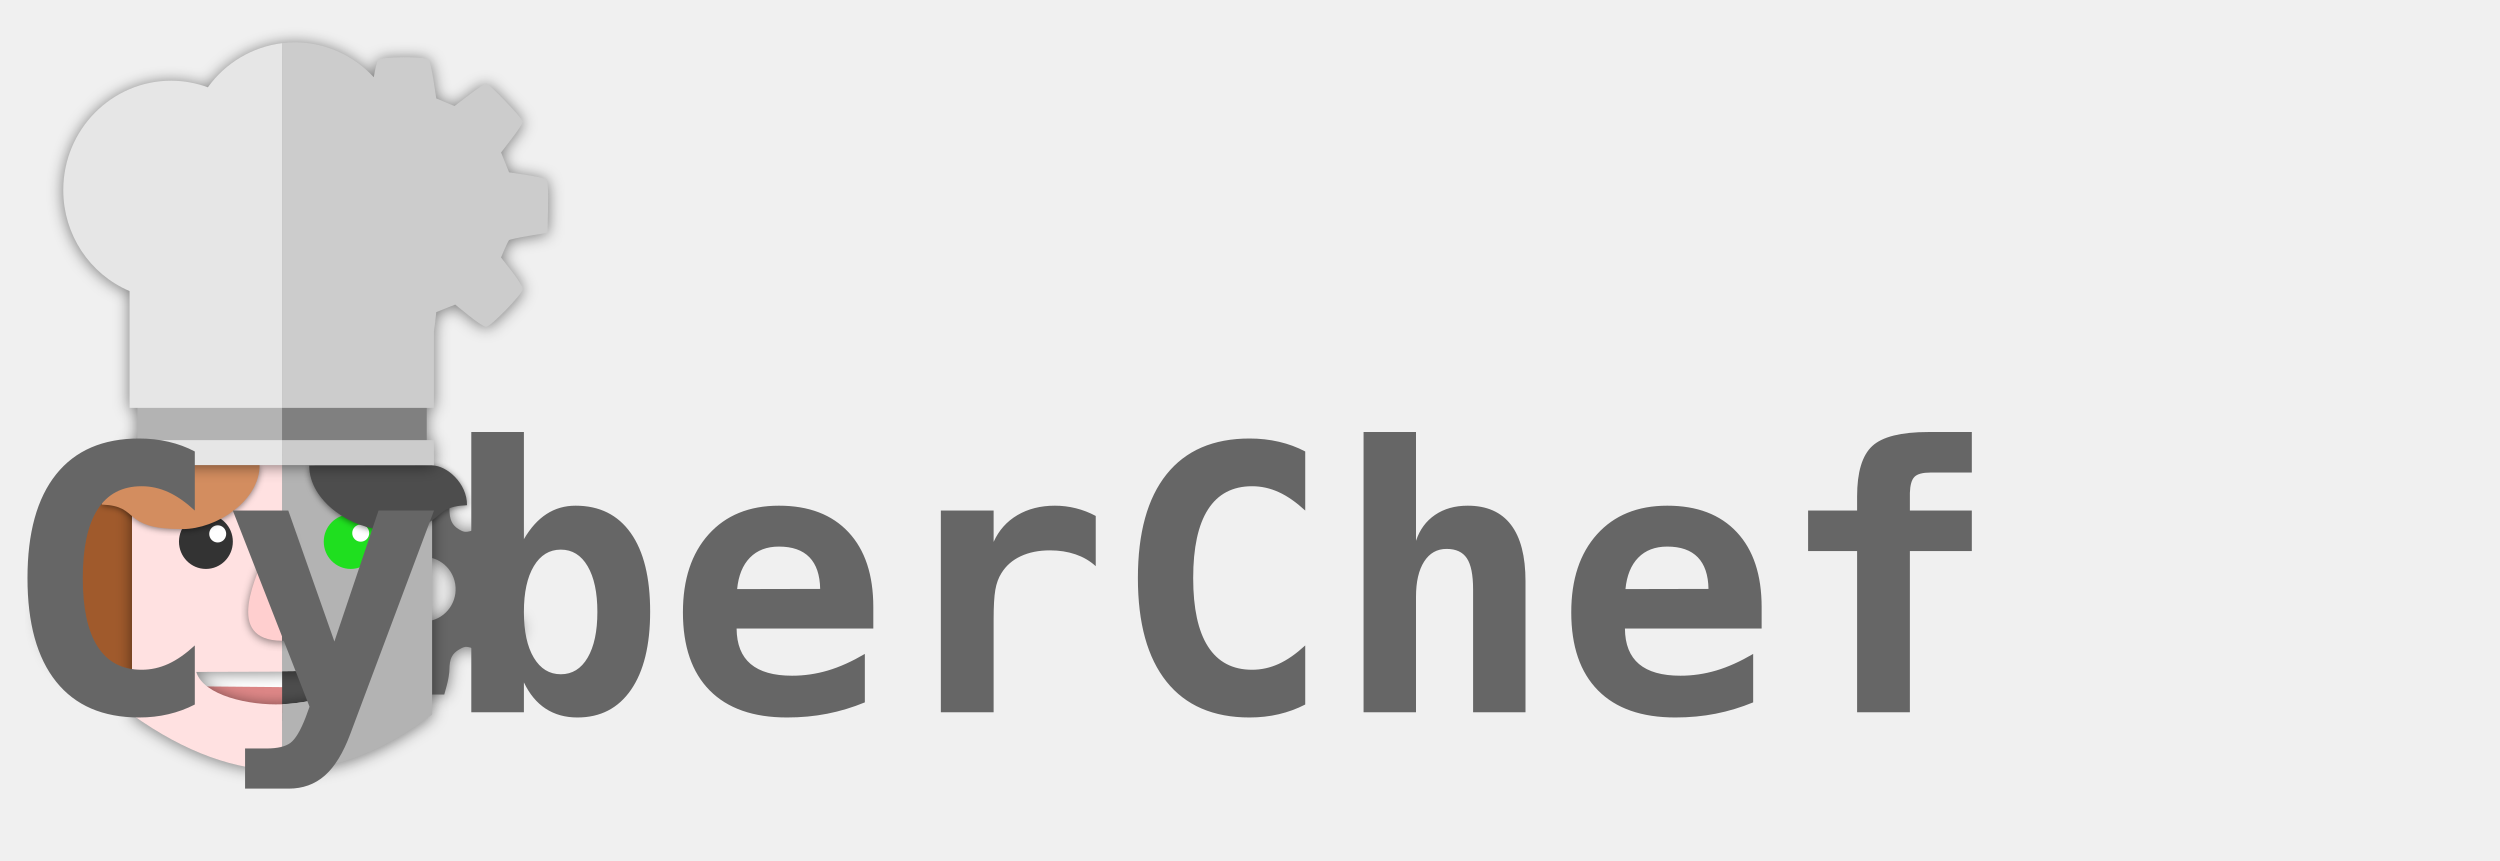
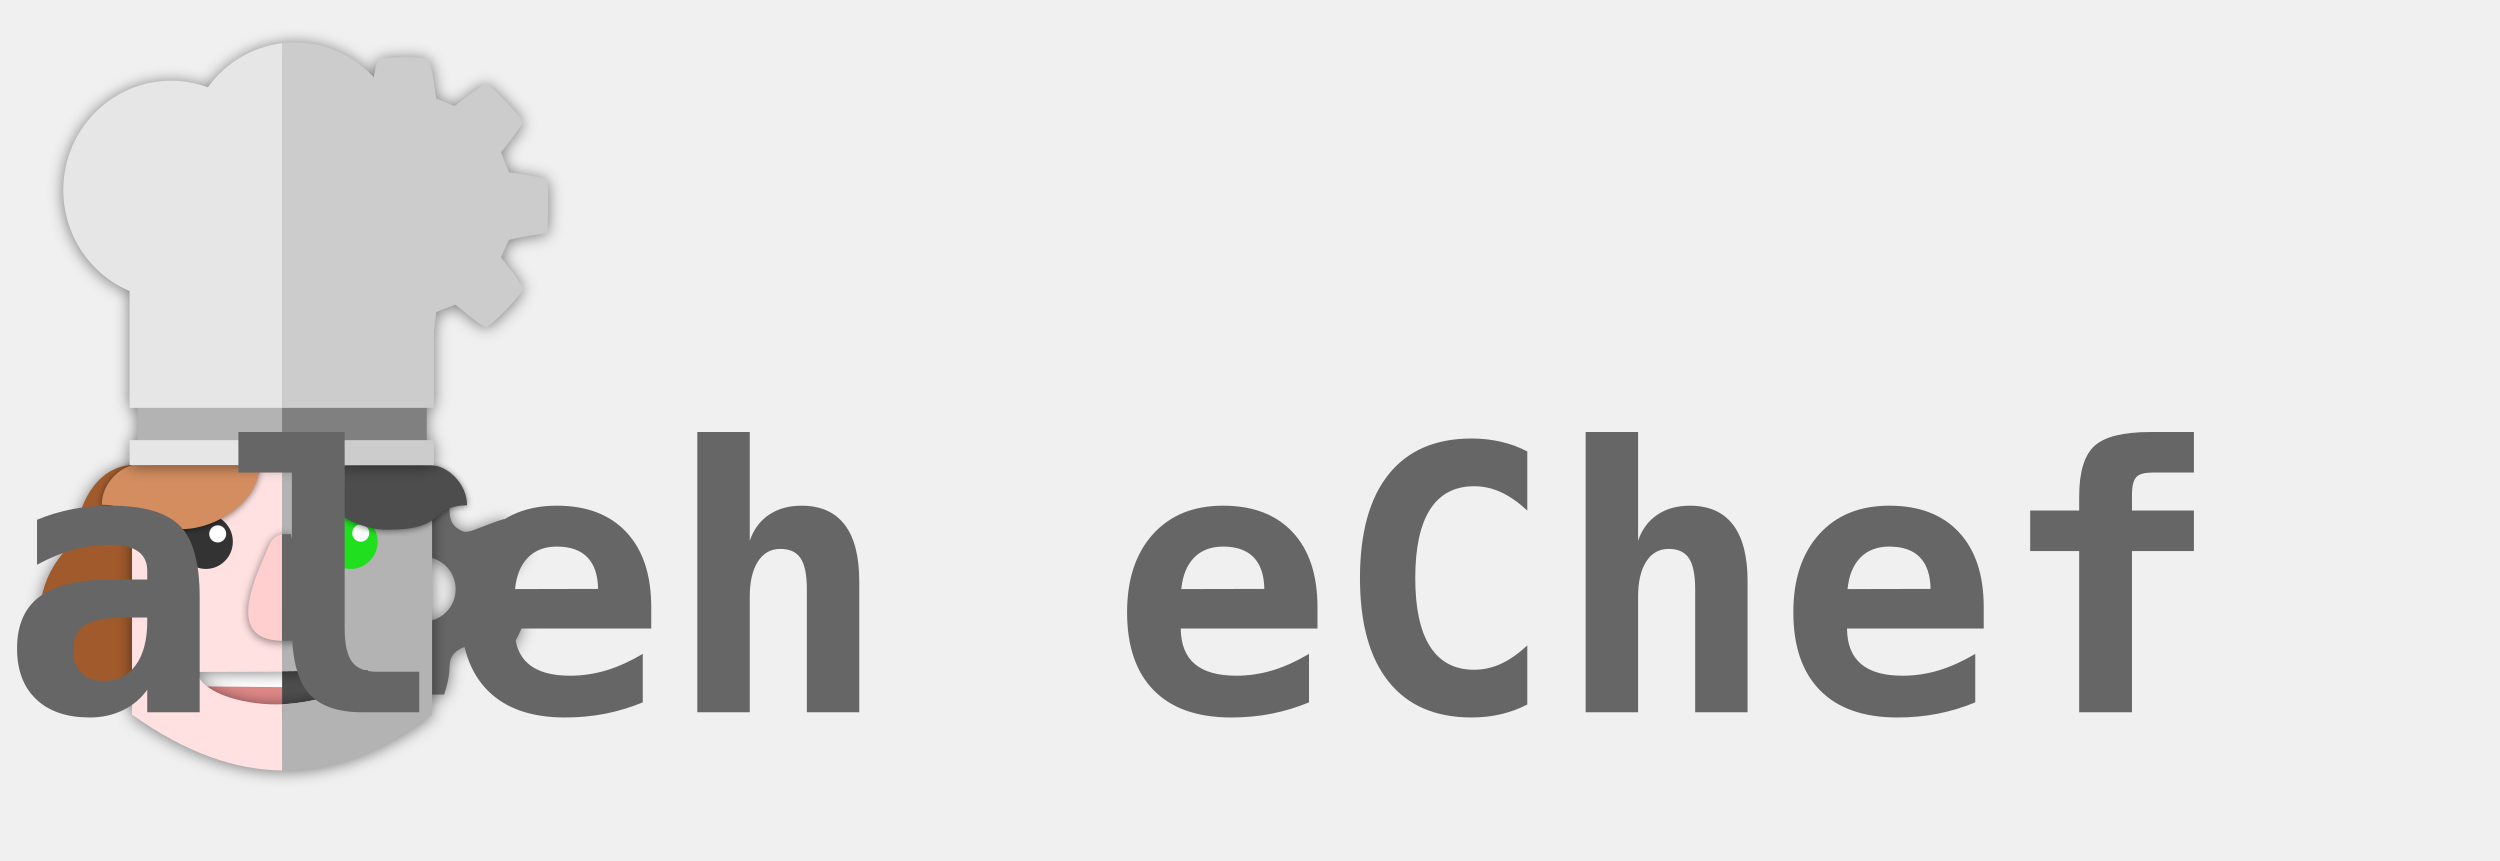
<svg xmlns="http://www.w3.org/2000/svg" width="1692.688" height="582.389" viewBox="0 0 1692.688 582.389" id="svg4819" version="1.1">
  <defs id="defs4821">
    <filter style="color-interpolation-filters:sRGB" id="filter4392">
      <feFlood flood-opacity="0.498" flood-color="rgb(0,0,0)" result="flood" id="feFlood4394" />
      <feComposite in="flood" in2="SourceGraphic" operator="in" result="composite1" id="feComposite4396" />
      <feGaussianBlur in="composite1" stdDeviation="5" result="blur" id="feGaussianBlur4398" />
      <feOffset dx="1.34615e-014" dy="-2.47025e-015" result="offset" id="feOffset4400" />
      <feComposite in="SourceGraphic" in2="offset" operator="over" result="composite2" id="feComposite4402" />
    </filter>
    <filter style="color-interpolation-filters:sRGB" id="filter4576">
      <feFlood flood-opacity="0.498" flood-color="rgb(0,0,0)" result="flood" id="feFlood4578" />
      <feComposite in="flood" in2="SourceGraphic" operator="in" result="composite1" id="feComposite4580" />
      <feGaussianBlur in="composite1" stdDeviation="3" result="blur" id="feGaussianBlur4582" />
      <feOffset dx="1.34615e-014" dy="0" result="offset" id="feOffset4584" />
      <feComposite in="SourceGraphic" in2="offset" operator="over" result="composite2" id="feComposite4586" />
    </filter>
    <filter style="color-interpolation-filters:sRGB" id="filter4588">
      <feFlood flood-opacity="0.498" flood-color="rgb(0,0,0)" result="flood" id="feFlood4590" />
      <feComposite in="flood" in2="SourceGraphic" operator="in" result="composite1" id="feComposite4592" />
      <feGaussianBlur in="composite1" stdDeviation="3" result="blur" id="feGaussianBlur4594" />
      <feOffset dx="1.34615e-014" dy="0" result="offset" id="feOffset4596" />
      <feComposite in="SourceGraphic" in2="offset" operator="over" result="composite2" id="feComposite4598" />
    </filter>
    <filter style="color-interpolation-filters:sRGB" id="filter4608">
      <feFlood flood-opacity="0.498" flood-color="rgb(0,0,0)" result="flood" id="feFlood4610" />
      <feComposite in="flood" in2="SourceGraphic" operator="in" result="composite1" id="feComposite4612" />
      <feGaussianBlur in="composite1" stdDeviation="3" result="blur" id="feGaussianBlur4614" />
      <feOffset dx="1.34615e-014" dy="0" result="offset" id="feOffset4616" />
      <feComposite in="SourceGraphic" in2="offset" operator="over" result="composite2" id="feComposite4618" />
    </filter>
    <filter style="color-interpolation-filters:sRGB" id="filter4620">
      <feFlood flood-opacity="0.498" flood-color="rgb(0,0,0)" result="flood" id="feFlood4622" />
      <feComposite in="flood" in2="SourceGraphic" operator="in" result="composite1" id="feComposite4624" />
      <feGaussianBlur in="composite1" stdDeviation="3" result="blur" id="feGaussianBlur4626" />
      <feOffset dx="1.34615e-014" dy="0" result="offset" id="feOffset4628" />
      <feComposite in="SourceGraphic" in2="offset" operator="over" result="composite2" id="feComposite4630" />
    </filter>
    <filter style="color-interpolation-filters:sRGB" id="filter4736">
      <feFlood flood-opacity="0.498" flood-color="rgb(0,0,0)" result="flood" id="feFlood4738" />
      <feComposite in="flood" in2="SourceGraphic" operator="in" result="composite1" id="feComposite4740" />
      <feGaussianBlur in="composite1" stdDeviation="5" result="blur" id="feGaussianBlur4742" />
      <feOffset dx="1.34615e-014" dy="0" result="offset" id="feOffset4744" />
      <feComposite in="SourceGraphic" in2="offset" operator="over" result="composite2" id="feComposite4746" />
    </filter>
    <filter style="color-interpolation-filters:sRGB" id="filter4784">
      <feFlood flood-opacity="0.498" flood-color="rgb(0,0,0)" result="flood" id="feFlood4786" />
      <feComposite in="flood" in2="SourceGraphic" operator="in" result="composite1" id="feComposite4788" />
      <feGaussianBlur in="composite1" stdDeviation="3" result="blur" id="feGaussianBlur4790" />
      <feOffset dx="1.34615e-014" dy="2" result="offset" id="feOffset4792" />
      <feComposite in="SourceGraphic" in2="offset" operator="over" result="composite2" id="feComposite4794" />
    </filter>
    <filter style="color-interpolation-filters:sRGB" id="filter4830">
      <feFlood flood-opacity="0.498" flood-color="rgb(0,0,0)" result="flood" id="feFlood4832" />
      <feComposite in="flood" in2="SourceGraphic" operator="in" result="composite1" id="feComposite4834" />
      <feGaussianBlur in="composite1" stdDeviation="5" result="blur" id="feGaussianBlur4836" />
      <feOffset dx="1.34615e-014" dy="-6.38378e-016" result="offset" id="feOffset4838" />
      <feComposite in="SourceGraphic" in2="offset" operator="over" result="composite2" id="feComposite4840" />
    </filter>
    <filter style="color-interpolation-filters:sRGB" id="filter4842">
      <feFlood flood-opacity="0.498" flood-color="rgb(0,0,0)" result="flood" id="feFlood4844" />
      <feComposite in="flood" in2="SourceGraphic" operator="in" result="composite1" id="feComposite4846" />
      <feGaussianBlur in="composite1" stdDeviation="5" result="blur" id="feGaussianBlur4848" />
      <feOffset dx="1.34615e-014" dy="-6.38378e-016" result="offset" id="feOffset4850" />
      <feComposite in="SourceGraphic" in2="offset" operator="over" result="composite2" id="feComposite4852" />
    </filter>
    <filter style="color-interpolation-filters:sRGB" id="filter4637">
      <feFlood flood-opacity="0.498" flood-color="rgb(0,0,0)" result="flood" id="feFlood4639" />
      <feComposite in="flood" in2="SourceGraphic" operator="in" result="composite1" id="feComposite4641" />
      <feGaussianBlur in="composite1" stdDeviation="5" result="blur" id="feGaussianBlur4643" />
      <feOffset dx="1.34615e-014" dy="1" result="offset" id="feOffset4645" />
      <feComposite in="SourceGraphic" in2="offset" operator="over" result="composite2" id="feComposite4647" />
    </filter>
    <filter style="color-interpolation-filters:sRGB" id="filter4649">
      <feFlood flood-opacity="0.498" flood-color="rgb(0,0,0)" result="flood" id="feFlood4651" />
      <feComposite in="flood" in2="SourceGraphic" operator="in" result="composite1" id="feComposite4653" />
      <feGaussianBlur in="composite1" stdDeviation="5" result="blur" id="feGaussianBlur4655" />
      <feOffset dx="1.34615e-014" dy="0.7" result="offset" id="feOffset4657" />
      <feComposite in="SourceGraphic" in2="offset" operator="over" result="composite2" id="feComposite4659" />
    </filter>
    <filter style="color-interpolation-filters:sRGB" id="filter4661">
      <feFlood flood-opacity="0.498" flood-color="rgb(0,0,0)" result="flood" id="feFlood4663" />
      <feComposite in="flood" in2="SourceGraphic" operator="in" result="composite1" id="feComposite4665" />
      <feGaussianBlur in="composite1" stdDeviation="5" result="blur" id="feGaussianBlur4667" />
      <feOffset dx="1.34615e-014" dy="0.7" result="offset" id="feOffset4669" />
      <feComposite in="SourceGraphic" in2="offset" operator="over" result="composite2" id="feComposite4671" />
    </filter>
    <filter style="color-interpolation-filters:sRGB" id="filter4682">
      <feFlood flood-opacity="0.498" flood-color="rgb(0,0,0)" result="flood" id="feFlood4684" />
      <feComposite in="flood" in2="SourceGraphic" operator="in" result="composite1" id="feComposite4686" />
      <feGaussianBlur in="composite1" stdDeviation="5" result="blur" id="feGaussianBlur4688" />
      <feOffset dx="1.34615e-014" dy="0.7" result="offset" id="feOffset4690" />
      <feComposite in="SourceGraphic" in2="offset" operator="over" result="composite2" id="feComposite4692" />
    </filter>
    <filter style="color-interpolation-filters:sRGB" id="filter4694">
      <feFlood flood-opacity="0.498" flood-color="rgb(0,0,0)" result="flood" id="feFlood4696" />
      <feComposite in="flood" in2="SourceGraphic" operator="in" result="composite1" id="feComposite4698" />
      <feGaussianBlur in="composite1" stdDeviation="5" result="blur" id="feGaussianBlur4700" />
      <feOffset dx="1.34615e-014" dy="0.7" result="offset" id="feOffset4702" />
      <feComposite in="SourceGraphic" in2="offset" operator="over" result="composite2" id="feComposite4704" />
    </filter>
    <filter style="color-interpolation-filters:sRGB" id="filter4879">
      <feFlood flood-opacity="0.498" flood-color="rgb(0,0,0)" result="flood" id="feFlood4881" />
      <feComposite in="flood" in2="SourceGraphic" operator="in" result="composite1" id="feComposite4883" />
      <feGaussianBlur in="composite1" stdDeviation="2" result="blur" id="feGaussianBlur4885" />
      <feOffset dx="1.34615e-014" dy="0.7" result="offset" id="feOffset4887" />
      <feComposite in="SourceGraphic" in2="offset" operator="over" result="composite2" id="feComposite4889" />
    </filter>
    <filter style="color-interpolation-filters:sRGB" id="filter5095">
      <feFlood flood-opacity="0.498" flood-color="rgb(0,0,0)" result="flood" id="feFlood5097" />
      <feComposite in="flood" in2="SourceGraphic" operator="in" result="composite1" id="feComposite5099" />
      <feGaussianBlur in="composite1" stdDeviation="3" result="blur" id="feGaussianBlur5101" />
      <feOffset dx="1.34615e-014" dy="1" result="offset" id="feOffset5103" />
      <feComposite in="SourceGraphic" in2="offset" operator="over" result="composite2" id="feComposite5105" />
    </filter>
  </defs>
  <g id="layer1" transform="translate(-56.73701,-521.1766)">
    <circle style="color:#000000;clip-rule:nonzero;display:inline;overflow:visible;visibility:visible;opacity:1;isolation:auto;mix-blend-mode:normal;color-interpolation:sRGB;color-interpolation-filters:linearRGB;solid-color:#000000;solid-opacity:1;fill:#000000;fill-opacity:1;fill-rule:nonzero;stroke:none;stroke-width:4.5;stroke-linecap:butt;stroke-linejoin:round;stroke-miterlimit:4;stroke-dasharray:none;stroke-dashoffset:0;stroke-opacity:1;color-rendering:auto;image-rendering:auto;shape-rendering:auto;text-rendering:auto;enable-background:accumulate" id="path5494-5-0" cx="203" cy="871.019" r="0" />
    <path style="color:#000000;clip-rule:nonzero;display:inline;overflow:visible;visibility:visible;opacity:1;isolation:auto;mix-blend-mode:normal;color-interpolation:sRGB;color-interpolation-filters:linearRGB;solid-color:#000000;solid-opacity:1;fill:#a05a2c;fill-opacity:1;fill-rule:nonzero;stroke:none;stroke-width:4.5;stroke-linecap:butt;stroke-linejoin:round;stroke-miterlimit:4;stroke-dasharray:none;stroke-dashoffset:0;stroke-opacity:1;filter:url(#filter4661);color-rendering:auto;image-rendering:auto;shape-rendering:auto;text-rendering:auto;enable-background:accumulate" d="m 147.262,836.046 c -25.208,-0.108 -39.527,29.071 -38.483,49.605 -50.616,46.284 -16.206,107.162 37.643,108.726 32.083,-1.5e-4 42.688,-30.527 42.688,-63.048 -0.02,-17.822 -8.002,-34.676 -21.708,-45.839 1.05,-3.565 1.587,-7.265 1.594,-10.985 0,-21.342 -0.679,-38.459 -21.734,-38.459 z" id="path5533" />
    <path style="fill:#666666;stroke:none;filter:url(#filter4649)" d="m 329.751,848.937 -0.994,5.447 c -0.547,2.996 -1.515,9.18 -2.151,13.74 -0.963,6.909 -2.009,8.798 -6.281,11.327 -4.998,2.959 -5.326,2.945 -13.051,-0.519 -17.005,-7.625 -16.505,-7.736 -24.185,5.368 -0.84,1.432 -1.575,2.692 -2.214,3.803 -4.471,7.774 -4.192,8.345 -1.544,11.311 1.694,1.897 6.443,5.946 10.552,9.003 6.604,4.913 7.452,6.271 7.304,11.709 -0.149,5.432 -1.354,7.126 -10.333,14.49 -5.592,4.586 -10.168,8.747 -10.168,9.247 -2e-5,1.675 11.822,22.364 13.314,23.299 0.81,0.508 6.892,-1.294 13.511,-4.008 11.696,-4.795 12.175,-4.855 16.988,-2.077 4.096,2.364 5.153,4.289 6.109,11.146 0.636,4.56 1.605,10.747 2.151,13.743 l 0.995,5.443 13.899,-1.1e-4 13.904,0 1.721,-6.284 c 0.947,-3.457 1.735,-8.171 1.752,-10.476 0.057,-7.429 1.72,-10.88 6.615,-13.728 4.618,-2.686 5.203,-2.614 16.033,2.069 6.182,2.673 12.009,4.882 12.949,4.907 0.941,0.025 4.44,-4.671 7.775,-10.433 3.335,-5.762 6.078,-11.605 6.095,-12.988 0.017,-1.383 -4.366,-5.908 -9.74,-10.057 -8.713,-6.726 -9.784,-8.207 -9.873,-13.668 -0.09,-5.511 0.893,-6.937 9.816,-14.246 5.453,-4.468 9.917,-9.155 9.92,-10.417 0.006,-1.707 -8.941,-18.433 -12.498,-23.368 -0.206,-0.286 -6.156,1.75 -13.226,4.533 -12.277,4.832 -13.06,4.943 -17.422,2.331 -4.674,-2.799 -6.391,-6.492 -6.447,-13.889 -0.018,-2.305 -0.804,-7.016 -1.751,-10.473 l -1.723,-6.286 -13.904,-0.002 -13.899,1.7e-4 z m 8.336,50.056 a 21.566,21.86 0 0 1 26.41,15.459 21.566,21.86 0 0 1 -15.246,26.773 21.566,21.86 0 0 1 -26.414,-15.458 21.566,21.86 0 0 1 15.25,-26.774 z" id="path5680-4" />
    <rect style="color:#000000;clip-rule:nonzero;display:inline;overflow:visible;visibility:visible;opacity:1;isolation:auto;mix-blend-mode:normal;color-interpolation:sRGB;color-interpolation-filters:linearRGB;solid-color:#000000;solid-opacity:1;fill:#ffffff;fill-opacity:1;fill-rule:nonzero;stroke:none;stroke-width:5;stroke-linecap:round;stroke-linejoin:round;stroke-miterlimit:4;stroke-dasharray:none;stroke-dashoffset:0;stroke-opacity:1;color-rendering:auto;image-rendering:auto;shape-rendering:auto;text-rendering:auto;enable-background:accumulate" id="rect4178" width="80.358" height="21.079" x="182.318" y="965.934" />
    <path style="color:#000000;clip-rule:nonzero;display:inline;overflow:visible;visibility:visible;opacity:1;isolation:auto;mix-blend-mode:normal;color-interpolation:sRGB;color-interpolation-filters:linearRGB;solid-color:#000000;solid-opacity:1;fill:#de8787;fill-opacity:1;fill-rule:nonzero;stroke:none;stroke-width:4.5;stroke-linecap:butt;stroke-linejoin:round;stroke-miterlimit:4;stroke-dasharray:none;stroke-dashoffset:0;stroke-opacity:1;color-rendering:auto;image-rendering:auto;shape-rendering:auto;text-rendering:auto;enable-background:accumulate" d="m 248.105,1013.024 0.073,6e-4 0.279,-33.121 -0.073,-6.2e-4 -0.055,6.518 -66.534,-0.614 c 18.285,10.094 31.56,25.459 66.386,18.151 z" id="path6299" />
    <path style="color:#000000;clip-rule:nonzero;display:inline;overflow:visible;visibility:visible;opacity:1;isolation:auto;mix-blend-mode:normal;color-interpolation:sRGB;color-interpolation-filters:linearRGB;solid-color:#000000;solid-opacity:1;fill:#4d4d4d;fill-opacity:1;fill-rule:nonzero;stroke:none;stroke-width:4.5;stroke-linecap:butt;stroke-linejoin:round;stroke-miterlimit:4;stroke-dasharray:none;stroke-dashoffset:0;stroke-opacity:1;color-rendering:auto;image-rendering:auto;shape-rendering:auto;text-rendering:auto;enable-background:accumulate" d="m 247.741,975.65 58.092,-0.658 c 0.357,12.177 -35.607,22.209 -58.092,23.003 z" id="rect5437-2" />
    <g id="g4814" transform="matrix(1.016616,0,0,1.030487,-12.54336,-24.30568)" style="stroke:none;filter:url(#filter4694)">
      <path id="path5473" transform="translate(0,540.3622)" d="m 256,294.359 0,136.213 0.029,0 0,-0.562 57.143,-0.639 c 0.351,11.81 -34.979,21.539 -57.1,22.32 l 0,11.023 -0.072,0 0,32.514 c 35.995,0.404 68.912,-13.702 99.938,-36.725 l 0,-164.145 -99.938,0 z" style="color:#000000;clip-rule:nonzero;display:inline;overflow:visible;visibility:visible;opacity:1;isolation:auto;mix-blend-mode:normal;color-interpolation:sRGB;color-interpolation-filters:linearRGB;solid-color:#000000;solid-opacity:1;fill:#b3b3b3;fill-opacity:1;fill-rule:nonzero;stroke:none;stroke-width:4.5;stroke-linecap:butt;stroke-linejoin:round;stroke-miterlimit:4;stroke-dasharray:none;stroke-dashoffset:0;stroke-opacity:1;color-rendering:auto;image-rendering:auto;shape-rendering:auto;text-rendering:auto;enable-background:accumulate" />
      <path id="rect5437" d="m 256,834.721 0,135.933 -57.143,0.179 c 4.804,15.525 35.246,22.139 57.143,21.25 l 0,43.508 c -30.79,-0.346 -63.822,-11.271 -99.938,-36.725 l 0,-164.145 z" style="color:#000000;clip-rule:nonzero;display:inline;overflow:visible;visibility:visible;opacity:1;isolation:auto;mix-blend-mode:normal;color-interpolation:sRGB;color-interpolation-filters:linearRGB;solid-color:#000000;solid-opacity:1;fill:#ffe1e1;fill-opacity:1;fill-rule:nonzero;stroke:none;stroke-width:4.5;stroke-linecap:butt;stroke-linejoin:round;stroke-miterlimit:4;stroke-dasharray:none;stroke-dashoffset:0;stroke-opacity:1;color-rendering:auto;image-rendering:auto;shape-rendering:auto;text-rendering:auto;enable-background:accumulate" />
    </g>
    <ellipse style="color:#000000;clip-rule:nonzero;display:inline;overflow:visible;visibility:visible;opacity:1;isolation:auto;mix-blend-mode:normal;color-interpolation:sRGB;color-interpolation-filters:linearRGB;solid-color:#000000;solid-opacity:1;fill:#333333;fill-opacity:1;fill-rule:nonzero;stroke:none;stroke-width:4.606;stroke-linecap:butt;stroke-linejoin:round;stroke-miterlimit:4;stroke-dasharray:none;stroke-dashoffset:0;stroke-opacity:1;color-rendering:auto;image-rendering:auto;shape-rendering:auto;text-rendering:auto;enable-background:accumulate" id="path5494-5-1" cx="196.153" cy="887.901" rx="18.239" ry="18.488" />
    <ellipse style="color:#000000;clip-rule:nonzero;display:inline;overflow:visible;visibility:visible;opacity:1;isolation:auto;mix-blend-mode:normal;color-interpolation:sRGB;color-interpolation-filters:linearRGB;solid-color:#000000;solid-opacity:1;fill:#ffffff;fill-opacity:1;fill-rule:nonzero;stroke:none;stroke-width:4.606;stroke-linecap:butt;stroke-linejoin:round;stroke-miterlimit:4;stroke-dasharray:none;stroke-dashoffset:0;stroke-opacity:1;color-rendering:auto;image-rendering:auto;shape-rendering:auto;text-rendering:auto;enable-background:accumulate" id="path6225-7" cx="204.14" cy="882.658" rx="5.743" ry="5.822" />
    <ellipse style="color:#000000;clip-rule:nonzero;display:inline;overflow:visible;visibility:visible;opacity:1;isolation:auto;mix-blend-mode:normal;color-interpolation:sRGB;color-interpolation-filters:linearRGB;solid-color:#000000;solid-opacity:1;fill:#1fdf1f;fill-opacity:1;fill-rule:nonzero;stroke:none;stroke-width:4.606;stroke-linecap:butt;stroke-linejoin:round;stroke-miterlimit:4;stroke-dasharray:none;stroke-dashoffset:0;stroke-opacity:1;color-rendering:auto;image-rendering:auto;shape-rendering:auto;text-rendering:auto;enable-background:accumulate" id="path5494-5" cx="294.184" cy="887.901" rx="18.239" ry="18.488" />
    <ellipse style="color:#000000;clip-rule:nonzero;display:inline;overflow:visible;visibility:visible;opacity:1;isolation:auto;mix-blend-mode:normal;color-interpolation:sRGB;color-interpolation-filters:linearRGB;solid-color:#000000;solid-opacity:1;fill:#ffffff;fill-opacity:1;fill-rule:nonzero;stroke:none;stroke-width:4.606;stroke-linecap:butt;stroke-linejoin:round;stroke-miterlimit:4;stroke-dasharray:none;stroke-dashoffset:0;stroke-opacity:1;color-rendering:auto;image-rendering:auto;shape-rendering:auto;text-rendering:auto;enable-background:accumulate" id="path6225" cx="300.967" cy="882.13" rx="5.743" ry="5.822" />
    <g id="g4743" style="filter:url(#filter4879)">
      <path id="path5538" d="m 149.12,835.916 c -9.753,0 -23.643,12.166 -23.436,26.911 26.775,0.893 12.234,16.594 54.451,16.594 23.578,-8.2e-4 52.363,-19.376 52.362,-43.275 -0.001,-0.039 -0.004,-0.079 -0.005,-0.118 z" style="color:#000000;clip-rule:nonzero;display:inline;overflow:visible;visibility:visible;opacity:1;isolation:auto;mix-blend-mode:normal;color-interpolation:sRGB;color-interpolation-filters:linearRGB;solid-color:#000000;solid-opacity:1;fill:#d38d5f;fill-opacity:1;fill-rule:nonzero;stroke:none;stroke-width:4.9;stroke-linecap:butt;stroke-linejoin:round;stroke-miterlimit:4;stroke-dasharray:none;stroke-dashoffset:0;stroke-opacity:1;color-rendering:auto;image-rendering:auto;shape-rendering:auto;text-rendering:auto;enable-background:accumulate" />
      <path id="path5538-5" d="m 349.496,836.338 c 9.753,0 23.643,12.166 23.436,26.911 -26.775,0.893 -12.234,16.594 -54.451,16.594 -23.578,-8.1e-4 -52.363,-19.376 -52.362,-43.275 10e-4,-0.039 0.004,-0.079 0.005,-0.118 z" style="color:#000000;clip-rule:nonzero;display:inline;overflow:visible;visibility:visible;opacity:1;isolation:auto;mix-blend-mode:normal;color-interpolation:sRGB;color-interpolation-filters:linearRGB;solid-color:#000000;solid-opacity:1;fill:#4d4d4d;fill-opacity:1;fill-rule:nonzero;stroke:none;stroke-width:4.9;stroke-linecap:butt;stroke-linejoin:round;stroke-miterlimit:4;stroke-dasharray:none;stroke-dashoffset:0;stroke-opacity:1;color-rendering:auto;image-rendering:auto;shape-rendering:auto;text-rendering:auto;enable-background:accumulate" />
    </g>
    <g id="g4404" transform="matrix(1.016616,0,0,1.030487,-12.54336,-24.30568)" style="stroke:none;filter:url(#filter5095)">
      <path id="rect4160" d="m 255.893,880.362 5.824,-0.138 18.004,70.02 -23.647,0.119 z" style="color:#000000;clip-rule:nonzero;display:inline;overflow:visible;visibility:visible;opacity:1;isolation:auto;mix-blend-mode:normal;color-interpolation:sRGB;color-interpolation-filters:linearRGB;solid-color:#000000;solid-opacity:1;fill:#666666;fill-opacity:1;fill-rule:nonzero;stroke:none;stroke-width:5;stroke-linecap:round;stroke-linejoin:round;stroke-miterlimit:4;stroke-dasharray:none;stroke-dashoffset:0;stroke-opacity:1;color-rendering:auto;image-rendering:auto;shape-rendering:auto;text-rendering:auto;enable-background:accumulate" />
      <path id="rect4160-0" d="m 255.946,880.362 c -4.616,1.139 -6.931,3.507 -8.387,6.849 -9.12,20.926 -30.507,62.879 8.385,63.151 z" style="color:#000000;clip-rule:nonzero;display:inline;overflow:visible;visibility:visible;opacity:1;isolation:auto;mix-blend-mode:normal;color-interpolation:sRGB;color-interpolation-filters:linearRGB;solid-color:#000000;solid-opacity:1;fill:#ffcfcf;fill-opacity:1;fill-rule:nonzero;stroke:none;stroke-width:5;stroke-linecap:round;stroke-linejoin:round;stroke-miterlimit:4;stroke-dasharray:none;stroke-dashoffset:0;stroke-opacity:1;color-rendering:auto;image-rendering:auto;shape-rendering:auto;text-rendering:auto;enable-background:accumulate" />
    </g>
    <g id="g4673" style="filter:url(#filter4682)">
      <path id="rect5513" d="m 247.71,792.744 0,32.009 97.945,0 0,-32.009 -97.945,0 z" style="color:#000000;clip-rule:nonzero;display:inline;overflow:visible;visibility:visible;opacity:1;isolation:auto;mix-blend-mode:normal;color-interpolation:sRGB;color-interpolation-filters:linearRGB;solid-color:#000000;solid-opacity:1;fill:#808080;fill-opacity:1;fill-rule:nonzero;stroke:none;stroke-width:4.5;stroke-linecap:butt;stroke-linejoin:round;stroke-miterlimit:4;stroke-dasharray:none;stroke-dashoffset:0;stroke-opacity:1;color-rendering:auto;image-rendering:auto;shape-rendering:auto;text-rendering:auto;enable-background:accumulate" />
      <path id="path5516" d="m 247.71,792.744 -97.945,0 0,32.009 97.945,0 0,-32.009 z" style="color:#000000;clip-rule:nonzero;display:inline;overflow:visible;visibility:visible;opacity:1;isolation:auto;mix-blend-mode:normal;color-interpolation:sRGB;color-interpolation-filters:linearRGB;solid-color:#000000;solid-opacity:1;fill:#b3b3b3;fill-opacity:1;fill-rule:nonzero;stroke:none;stroke-width:4.5;stroke-linecap:butt;stroke-linejoin:round;stroke-miterlimit:4;stroke-dasharray:none;stroke-dashoffset:0;stroke-opacity:1;color-rendering:auto;image-rendering:auto;shape-rendering:auto;text-rendering:auto;enable-background:accumulate" />
      <path id="path5432" d="m 256.475,549.805 c -2.931,0.024 -5.858,0.226 -8.764,0.606 -0.028,65.615 0,171.314 0,246.906 l 102.825,0 0,-51.593 c 0.341,-2.199 0.646,-4.394 0.83,-6.139 l 0.747,-7.062 6.411,-2.556 6.411,-2.558 9.348,7.558 c 5.142,4.157 10.347,7.56 11.568,7.564 3.054,0.01 24.901,-22.495 24.901,-25.649 0,-1.334 -3.326,-6.687 -7.388,-11.895 l -7.386,-9.468 2.329,-5.442 c 1.281,-2.993 2.662,-5.815 3.068,-6.269 0.406,-0.454 6.447,-1.77 13.425,-2.924 l 12.688,-2.097 0.32,-17.456 c 0.191,-10.425 -0.139,-17.923 -0.822,-18.615 -0.629,-0.637 -6.644,-1.995 -13.365,-3.017 l -12.217,-1.856 -2.694,-6.714 -2.69,-6.712 7.368,-9.556 c 4.052,-5.256 7.366,-10.339 7.366,-11.295 0,-2.045 -22.898,-25.963 -24.855,-25.963 -0.735,0 -5.86,3.457 -11.389,7.684 l -10.053,7.688 -6.159,-2.588 -5.965,-2.504 c -0.066,-0.03 -0.131,-0.06 -0.197,-0.091 l -1.896,-12.342 c -1.043,-6.791 -2.458,-13.031 -3.145,-13.869 -0.961,-1.174 -9.081,-1.716 -17.203,-1.664 -8.122,0.051 -16.25,0.691 -17.221,1.878 -0.695,0.849 -1.895,5.904 -2.849,11.686 -13.78,-15.038 -33.096,-23.61 -53.345,-23.673 z" style="color:#000000;clip-rule:nonzero;display:inline;overflow:visible;visibility:visible;opacity:1;isolation:auto;mix-blend-mode:normal;color-interpolation:sRGB;color-interpolation-filters:linearRGB;solid-color:#000000;solid-opacity:1;fill:#cccccc;fill-opacity:1;fill-rule:nonzero;stroke:none;stroke-width:4.5;stroke-linecap:butt;stroke-linejoin:round;stroke-miterlimit:4;stroke-dasharray:none;stroke-dashoffset:0;stroke-opacity:1;color-rendering:auto;image-rendering:auto;shape-rendering:auto;text-rendering:auto;enable-background:accumulate" />
      <path id="path5490" d="m 247.71,819.178 0,16.911 102.825,0 0,-16.911 -102.825,0 z" style="color:#000000;clip-rule:nonzero;display:inline;overflow:visible;visibility:visible;opacity:1;isolation:auto;mix-blend-mode:normal;color-interpolation:sRGB;color-interpolation-filters:linearRGB;solid-color:#000000;solid-opacity:1;fill:#cccccc;fill-opacity:1;fill-rule:nonzero;stroke:none;stroke-width:4.5;stroke-linecap:butt;stroke-linejoin:round;stroke-miterlimit:4;stroke-dasharray:none;stroke-dashoffset:0;stroke-opacity:1;color-rendering:auto;image-rendering:auto;shape-rendering:auto;text-rendering:auto;enable-background:accumulate" />
      <path id="path5488" d="m 247.71,550.411 a 73.11,74.108 0 0 0 -50.247,29.884 73.11,74.108 0 0 0 -24.788,-4.488 73.11,74.108 0 0 0 -73.109,74.108 73.11,74.108 0 0 0 44.892,68.352 l 0,79.05 103.252,0 0,-246.906 z" style="color:#000000;clip-rule:nonzero;display:inline;overflow:visible;visibility:visible;opacity:1;isolation:auto;mix-blend-mode:normal;color-interpolation:sRGB;color-interpolation-filters:linearRGB;solid-color:#000000;solid-opacity:1;fill:#e6e6e6;fill-opacity:1;fill-rule:nonzero;stroke:none;stroke-width:4.5;stroke-linecap:butt;stroke-linejoin:round;stroke-miterlimit:4;stroke-dasharray:none;stroke-dashoffset:0;stroke-opacity:1;color-rendering:auto;image-rendering:auto;shape-rendering:auto;text-rendering:auto;enable-background:accumulate" />
      <path id="path5492" d="m 247.71,819.178 -103.252,0 0,16.911 103.252,0 0,-16.911 z" style="color:#000000;clip-rule:nonzero;display:inline;overflow:visible;visibility:visible;opacity:1;isolation:auto;mix-blend-mode:normal;color-interpolation:sRGB;color-interpolation-filters:linearRGB;solid-color:#000000;solid-opacity:1;fill:#e6e6e6;fill-opacity:1;fill-rule:nonzero;stroke:none;stroke-width:4.5;stroke-linecap:butt;stroke-linejoin:round;stroke-miterlimit:4;stroke-dasharray:none;stroke-dashoffset:0;stroke-opacity:1;color-rendering:auto;image-rendering:auto;shape-rendering:auto;text-rendering:auto;enable-background:accumulate" />
      <path id="path4473-2" d="m 145.97,816.619 204.286,0" style="fill:none;fill-rule:evenodd;stroke:none;stroke-width:5;stroke-linecap:butt;stroke-linejoin:miter;stroke-miterlimit:4;stroke-dasharray:none;stroke-opacity:1" />
    </g>
    <g id="layer2">
      <text xml:space="preserve" style="font-style:normal;font-weight:normal;font-size:166.505px;line-height:125%;font-family:sans-serif;letter-spacing:0px;word-spacing:0px;fill:#666666;fill-opacity:1;stroke:none;stroke-width:1px;stroke-linecap:butt;stroke-linejoin:miter;stroke-opacity:1" x="1079.789" y="1003.439" id="text4733">
        <tspan x="1079.789" y="1003.439" id="tspan4735" style="font-weight:bold">
-           <tspan x="1079.789" y="1003.439" style="font-style:normal;font-variant:normal;font-weight:bold;font-stretch:normal;font-size:249.757px;line-height:125%;font-family:Consolas;-inkscape-font-specification:'Consolas, Normal';text-align:center;writing-mode:lr-tb;text-anchor:middle;fill:#666666" id="tspan4737">CyberChef</tspan>
+           <tspan x="1079.789" y="1003.439" style="font-style:normal;font-variant:normal;font-weight:bold;font-stretch:normal;font-size:249.757px;line-height:125%;font-family:Consolas;-inkscape-font-specification:'Consolas, Normal';text-align:center;writing-mode:lr-tb;text-anchor:middle;fill:#666666" id="tspan4737">Saleh eChef</tspan>
        </tspan>
      </text>
    </g>
  </g>
</svg>
